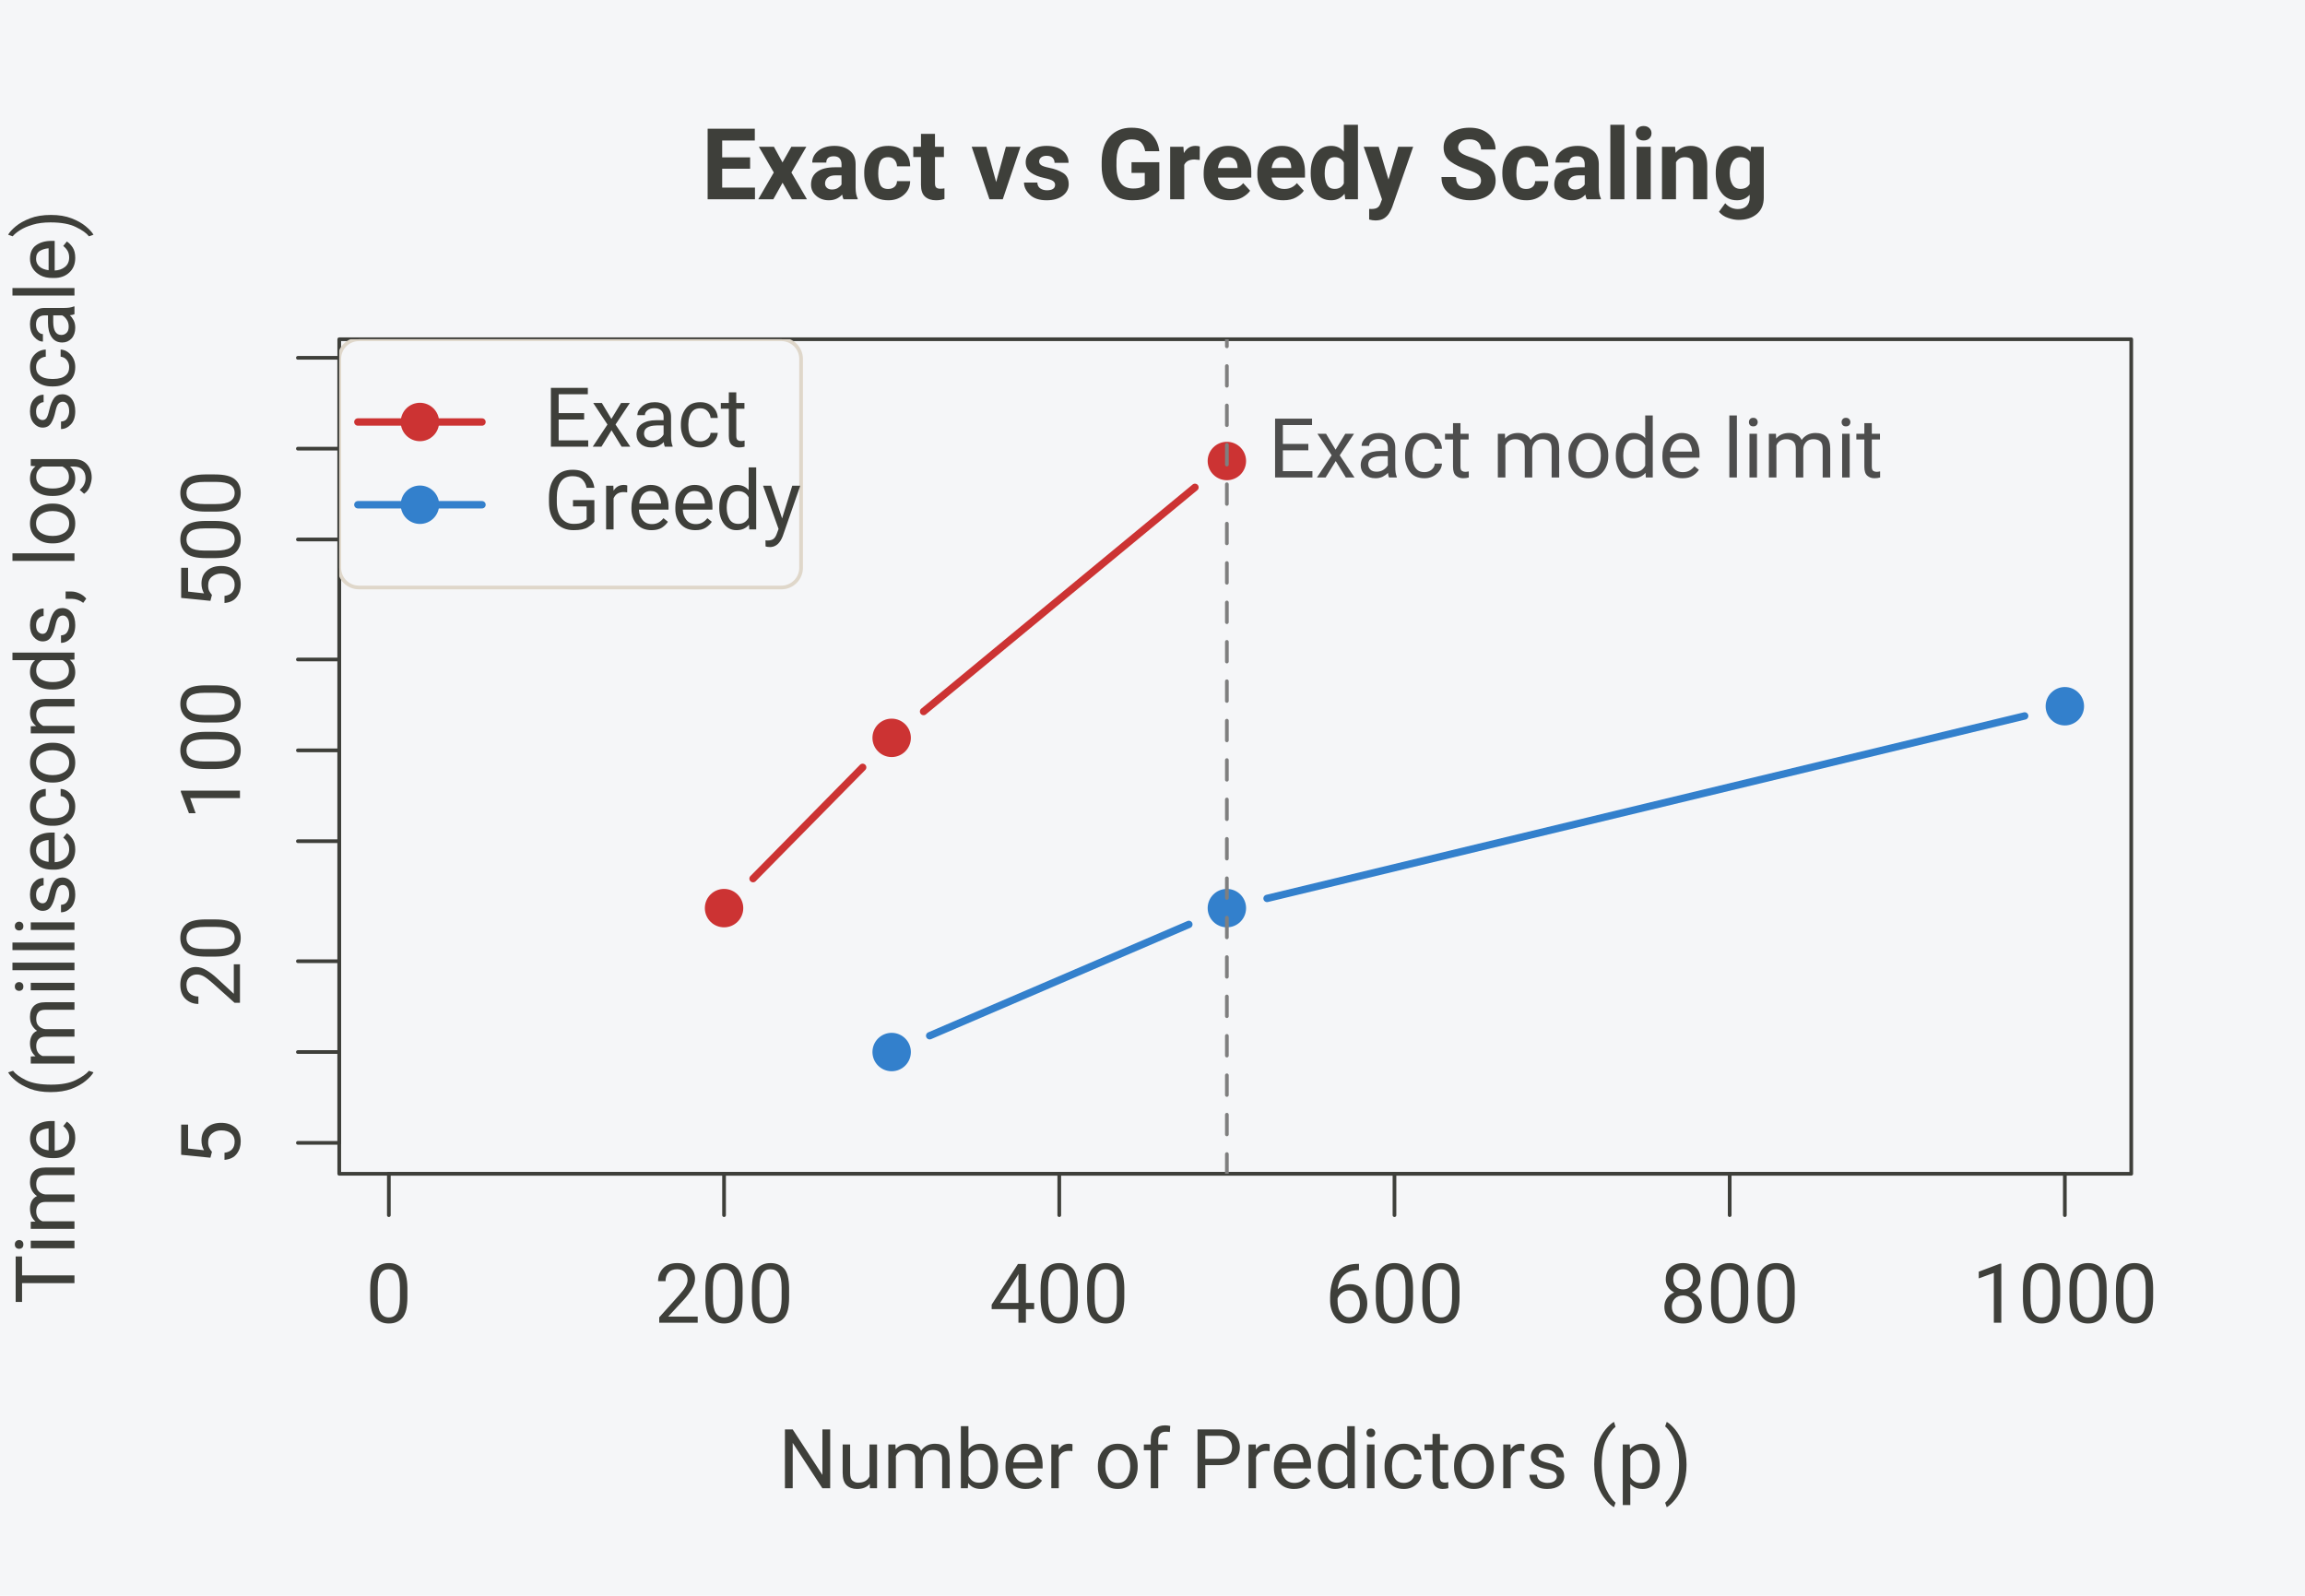
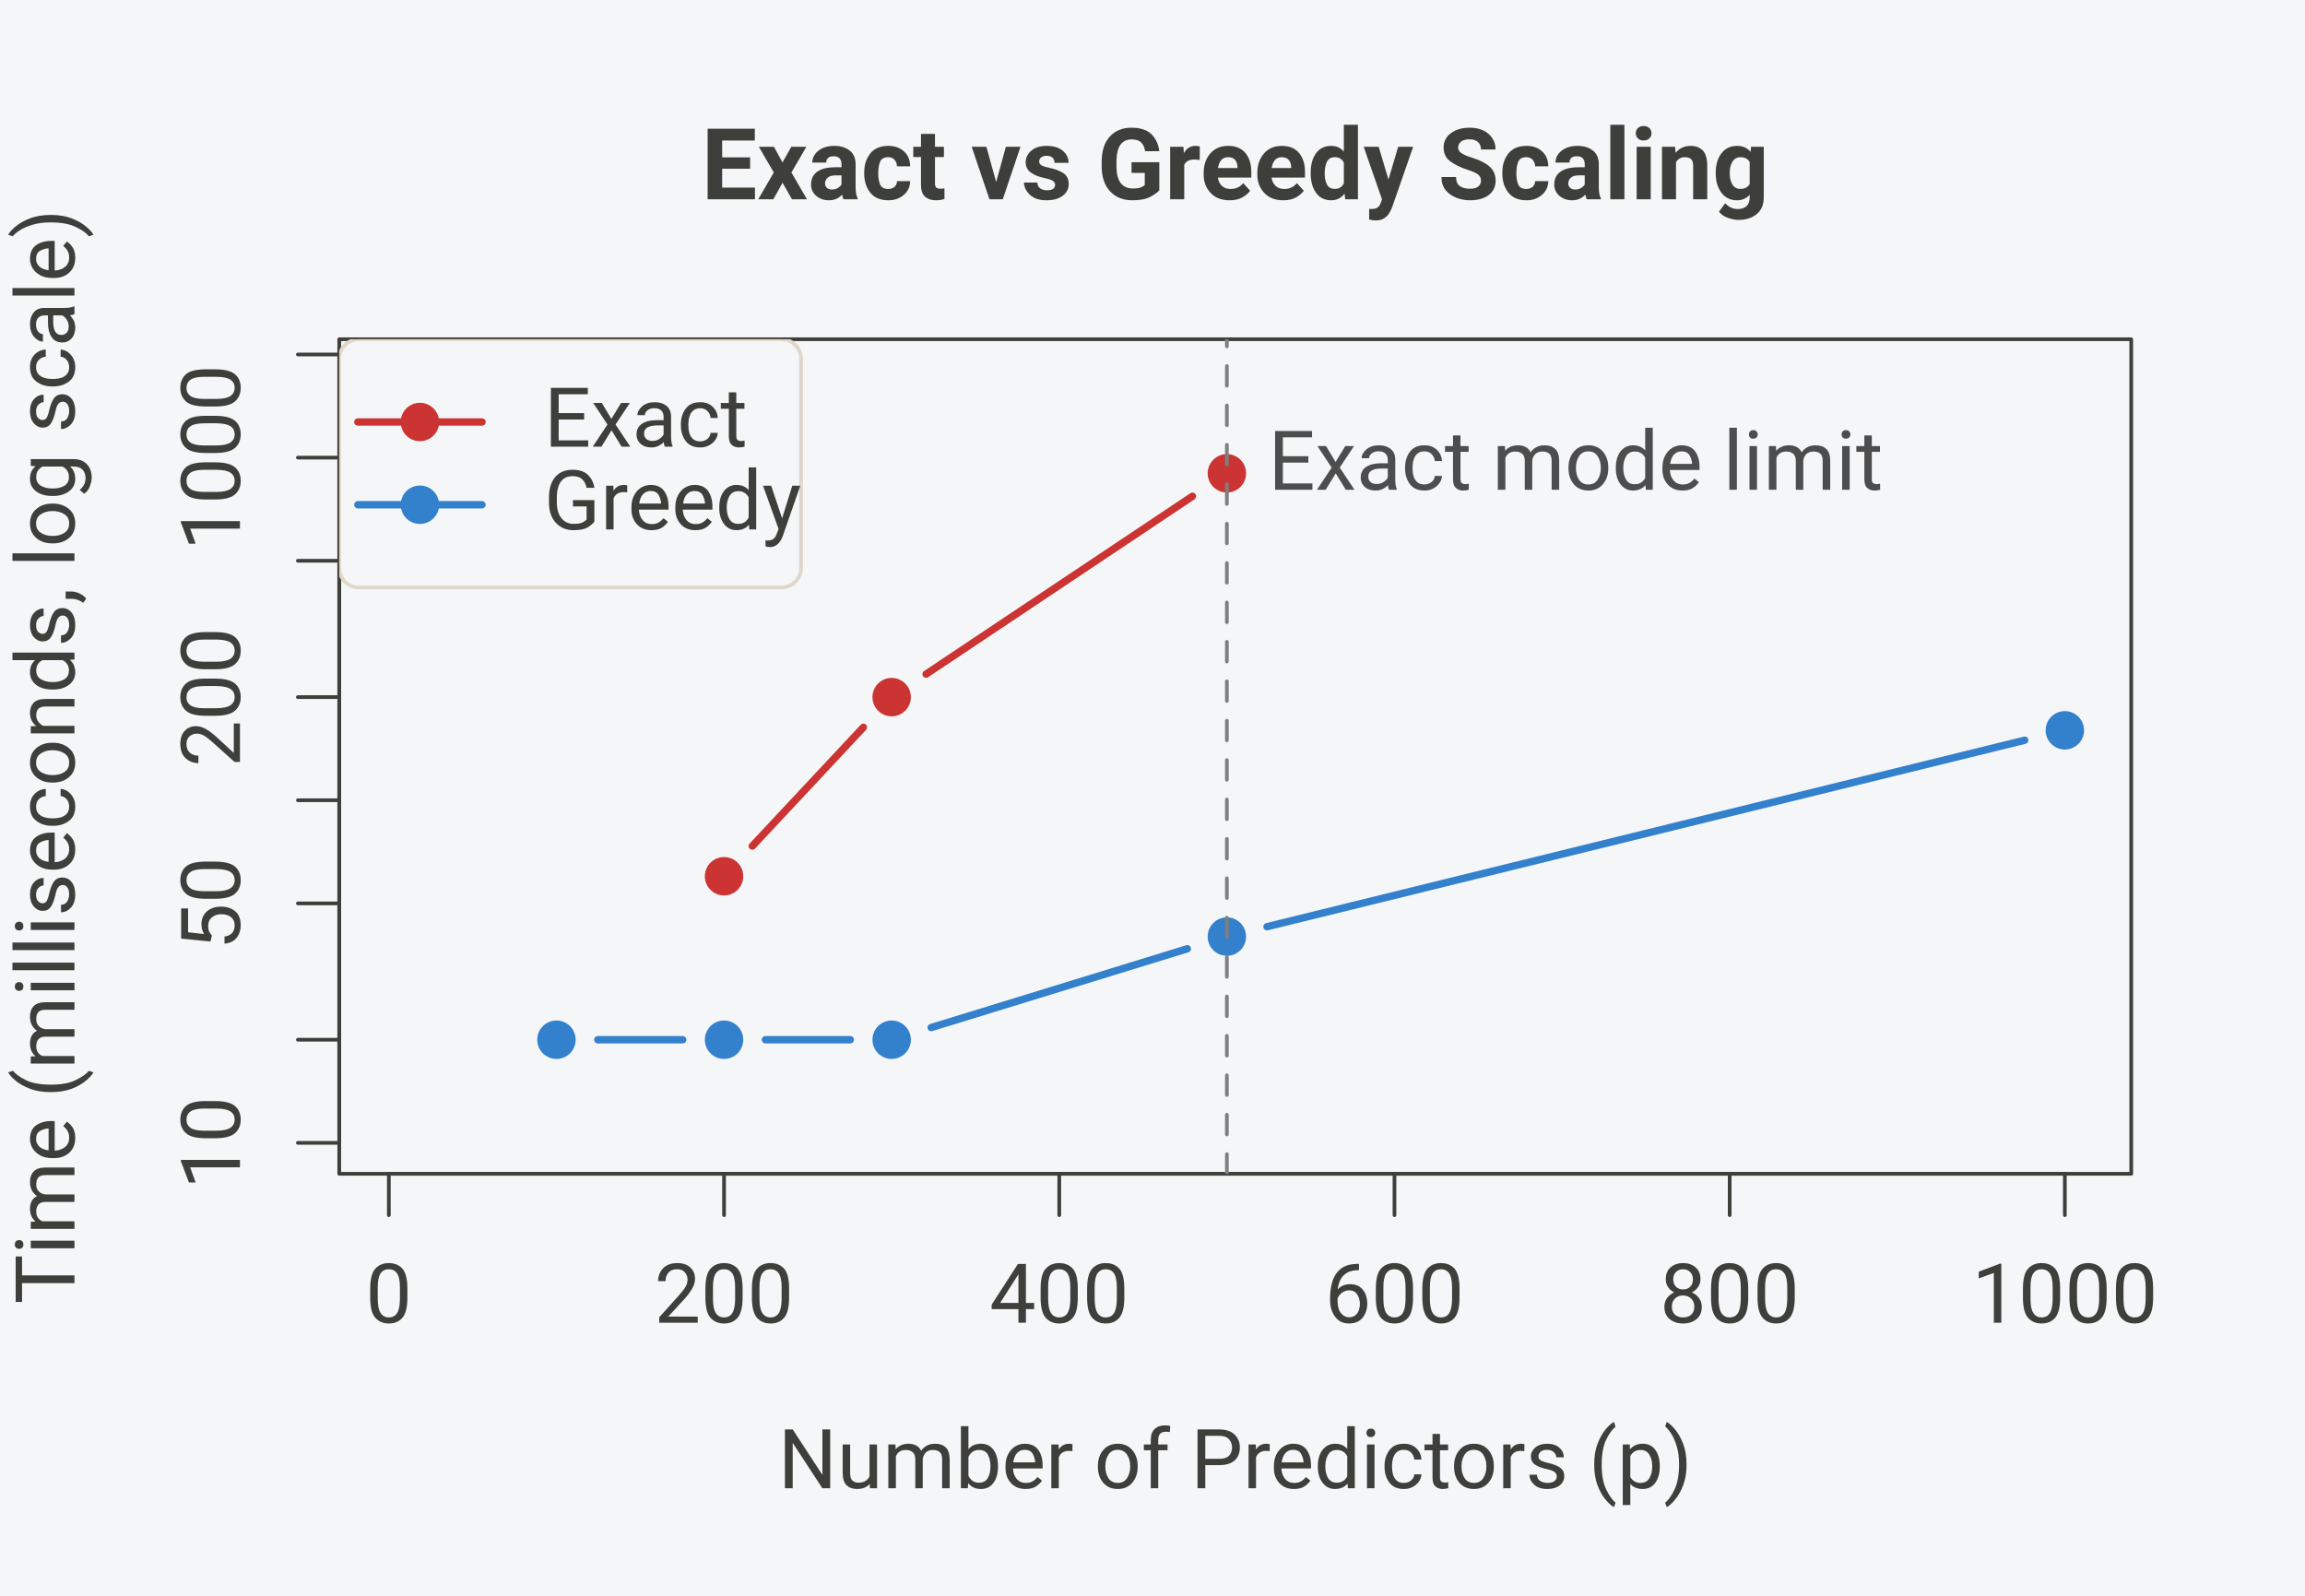
<svg xmlns="http://www.w3.org/2000/svg" width="468.00pt" height="324.00pt" viewBox="0 0 468.00 324.00">
  <g class="svglite">
    <defs>
      <style type="text/css">
    /* theme-aware-processed */
    .svglite line, .svglite polyline, .svglite polygon, .svglite path, .svglite circle {
      fill: none;
      stroke: #3E3F3A;
      stroke-linecap: round;
      stroke-linejoin: round;
      stroke-miterlimit: 10.00;
    }
    .svglite &gt; g &gt; rect {
      fill: none;
      stroke: #3E3F3A;
      stroke-linecap: round;
      stroke-linejoin: round;
      stroke-miterlimit: 10.00;
    }
    .svglite text {
      white-space: pre;
      fill: #3E3F3A;
    }
    .svglite g.glyphgroup path {
      fill: inherit;
      stroke: none;
    }
  </style>
    </defs>
    <rect class="svg-bg" width="100%" height="100%" style="stroke: none; fill: #F5F6F8;" />
    <defs>
      <clipPath id="cpMC4wMHw0NjguMDB8MC4wMHwzMjQuMDA=">
        <rect x="0.00" y="0.00" width="468.00" height="324.00" />
      </clipPath>
    </defs>
    <g clip-path="url(#cpMC4wMHw0NjguMDB8MC4wMHwzMjQuMDA=)">
</g>
    <defs>
      <clipPath id="cpNjguODh8NDMyLjcyfDY4Ljg4fDIzOC4zMg==">
        <rect x="68.88" y="68.88" width="363.84" height="169.44" />
      </clipPath>
    </defs>
    <g clip-path="url(#cpNjguODh8NDMyLjcyfDY4Ljg4fDIzOC4zMg==)">
-       <line x1="188.76" y1="210.29" x2="241.38" y2="187.69" style="stroke-width: 1.50; stroke: #3380CC;" />
-       <line x1="257.26" y1="182.41" x2="411.08" y2="145.36" style="stroke-width: 1.50; stroke: #3380CC;" />
-       <circle cx="181.04" cy="213.60" r="3.15" style="stroke-width: 1.50; stroke: #3380CC; fill: #3380CC;" />
-       <circle cx="249.10" cy="184.38" r="3.15" style="stroke-width: 1.50; stroke: #3380CC; fill: #3380CC;" />
-       <circle cx="419.24" cy="143.39" r="3.15" style="stroke-width: 1.50; stroke: #3380CC; fill: #3380CC;" />
+       <line x1="121.38" y1="211.10" x2="138.61" y2="211.10" style="stroke-width: 1.50; stroke: #3380CC;" />
+       <line x1="155.41" y1="211.10" x2="172.64" y2="211.10" style="stroke-width: 1.50; stroke: #3380CC;" />
+       <line x1="189.07" y1="208.63" x2="241.07" y2="192.63" style="stroke-width: 1.50; stroke: #3380CC;" />
+       <line x1="257.26" y1="188.15" x2="411.09" y2="150.29" style="stroke-width: 1.50; stroke: #3380CC;" />
+       <circle cx="112.98" cy="211.10" r="3.15" style="stroke-width: 1.50; stroke: #3380CC; fill: #3380CC;" />
+       <circle cx="147.01" cy="211.10" r="3.15" style="stroke-width: 1.50; stroke: #3380CC; fill: #3380CC;" />
+       <circle cx="181.04" cy="211.10" r="3.15" style="stroke-width: 1.50; stroke: #3380CC; fill: #3380CC;" />
+       <circle cx="249.10" cy="190.16" r="3.15" style="stroke-width: 1.50; stroke: #3380CC; fill: #3380CC;" />
+       <circle cx="419.24" cy="148.28" r="3.15" style="stroke-width: 1.50; stroke: #3380CC; fill: #3380CC;" />
    </g>
    <g clip-path="url(#cpMC4wMHw0NjguMDB8MC4wMHwzMjQuMDA=)">
      <line x1="78.95" y1="238.32" x2="419.24" y2="238.32" style="stroke-width: 0.75;" />
      <line x1="78.95" y1="238.32" x2="78.95" y2="246.72" style="stroke-width: 0.75;" />
      <line x1="147.01" y1="238.32" x2="147.01" y2="246.72" style="stroke-width: 0.75;" />
      <line x1="215.07" y1="238.32" x2="215.07" y2="246.72" style="stroke-width: 0.75;" />
      <line x1="283.13" y1="238.32" x2="283.13" y2="246.72" style="stroke-width: 0.75;" />
      <line x1="351.19" y1="238.32" x2="351.19" y2="246.72" style="stroke-width: 0.75;" />
      <line x1="419.24" y1="238.32" x2="419.24" y2="246.72" style="stroke-width: 0.75;" />
      <text x="78.95" y="268.56" text-anchor="middle" style="font-size: 1.4em; font-family: &quot;Roboto&quot;, -apple-system, BlinkMacSystemFont, &quot;Segoe UI&quot;, system-ui, sans-serif;">0</text>
      <text x="147.01" y="268.56" text-anchor="middle" style="font-size: 1.4em; font-family: &quot;Roboto&quot;, -apple-system, BlinkMacSystemFont, &quot;Segoe UI&quot;, system-ui, sans-serif;">200</text>
      <text x="215.07" y="268.56" text-anchor="middle" style="font-size: 1.4em; font-family: &quot;Roboto&quot;, -apple-system, BlinkMacSystemFont, &quot;Segoe UI&quot;, system-ui, sans-serif;">400</text>
      <text x="283.13" y="268.56" text-anchor="middle" style="font-size: 1.4em; font-family: &quot;Roboto&quot;, -apple-system, BlinkMacSystemFont, &quot;Segoe UI&quot;, system-ui, sans-serif;">600</text>
      <text x="351.19" y="268.56" text-anchor="middle" style="font-size: 1.4em; font-family: &quot;Roboto&quot;, -apple-system, BlinkMacSystemFont, &quot;Segoe UI&quot;, system-ui, sans-serif;">800</text>
      <text x="419.24" y="268.56" text-anchor="middle" style="font-size: 1.4em; font-family: &quot;Roboto&quot;, -apple-system, BlinkMacSystemFont, &quot;Segoe UI&quot;, system-ui, sans-serif;">1000</text>
-       <line x1="68.88" y1="232.04" x2="68.88" y2="72.65" style="stroke-width: 0.75;" />
+       <line x1="68.88" y1="232.04" x2="68.88" y2="71.97" style="stroke-width: 0.75;" />
      <line x1="68.88" y1="232.04" x2="60.48" y2="232.04" style="stroke-width: 0.75;" />
-       <line x1="68.88" y1="213.60" x2="60.48" y2="213.60" style="stroke-width: 0.75;" />
-       <line x1="68.88" y1="195.16" x2="60.48" y2="195.16" style="stroke-width: 0.75;" />
-       <line x1="68.88" y1="170.79" x2="60.48" y2="170.79" style="stroke-width: 0.75;" />
-       <line x1="68.88" y1="152.35" x2="60.48" y2="152.35" style="stroke-width: 0.75;" />
-       <line x1="68.88" y1="133.90" x2="60.48" y2="133.90" style="stroke-width: 0.75;" />
-       <line x1="68.88" y1="109.53" x2="60.48" y2="109.53" style="stroke-width: 0.75;" />
-       <line x1="68.88" y1="91.09" x2="60.48" y2="91.09" style="stroke-width: 0.75;" />
-       <line x1="68.88" y1="72.65" x2="60.48" y2="72.65" style="stroke-width: 0.75;" />
-       <text transform="translate(48.72,232.04) rotate(-90)" text-anchor="middle" style="font-size: 1.4em; font-family: &quot;Roboto&quot;, -apple-system, BlinkMacSystemFont, &quot;Segoe UI&quot;, system-ui, sans-serif;">5</text>
-       <text transform="translate(48.72,195.16) rotate(-90)" text-anchor="middle" style="font-size: 1.4em; font-family: &quot;Roboto&quot;, -apple-system, BlinkMacSystemFont, &quot;Segoe UI&quot;, system-ui, sans-serif;">20</text>
-       <text transform="translate(48.72,152.35) rotate(-90)" text-anchor="middle" style="font-size: 1.4em; font-family: &quot;Roboto&quot;, -apple-system, BlinkMacSystemFont, &quot;Segoe UI&quot;, system-ui, sans-serif;">100</text>
-       <text transform="translate(48.72,109.53) rotate(-90)" text-anchor="middle" style="font-size: 1.4em; font-family: &quot;Roboto&quot;, -apple-system, BlinkMacSystemFont, &quot;Segoe UI&quot;, system-ui, sans-serif;">500</text>
+       <line x1="68.88" y1="211.10" x2="60.48" y2="211.10" style="stroke-width: 0.75;" />
+       <line x1="68.88" y1="183.42" x2="60.48" y2="183.42" style="stroke-width: 0.75;" />
+       <line x1="68.88" y1="162.48" x2="60.48" y2="162.48" style="stroke-width: 0.75;" />
+       <line x1="68.88" y1="141.54" x2="60.48" y2="141.54" style="stroke-width: 0.75;" />
+       <line x1="68.88" y1="113.85" x2="60.48" y2="113.85" style="stroke-width: 0.75;" />
+       <line x1="68.88" y1="92.91" x2="60.48" y2="92.91" style="stroke-width: 0.75;" />
+       <line x1="68.88" y1="71.97" x2="60.48" y2="71.97" style="stroke-width: 0.75;" />
+       <text transform="translate(48.72,232.04) rotate(-90)" text-anchor="middle" style="font-size: 1.4em; font-family: &quot;Roboto&quot;, -apple-system, BlinkMacSystemFont, &quot;Segoe UI&quot;, system-ui, sans-serif;">10</text>
+       <text transform="translate(48.72,183.42) rotate(-90)" text-anchor="middle" style="font-size: 1.4em; font-family: &quot;Roboto&quot;, -apple-system, BlinkMacSystemFont, &quot;Segoe UI&quot;, system-ui, sans-serif;">50</text>
+       <text transform="translate(48.72,141.54) rotate(-90)" text-anchor="middle" style="font-size: 1.4em; font-family: &quot;Roboto&quot;, -apple-system, BlinkMacSystemFont, &quot;Segoe UI&quot;, system-ui, sans-serif;">200</text>
+       <text transform="translate(48.72,92.91) rotate(-90)" text-anchor="middle" style="font-size: 1.4em; font-family: &quot;Roboto&quot;, -apple-system, BlinkMacSystemFont, &quot;Segoe UI&quot;, system-ui, sans-serif;">1000</text>
      <polygon points="68.88,238.32 432.72,238.32 432.72,68.88 68.88,68.88 " style="stroke-width: 0.75;" />
      <text x="250.80" y="40.46" text-anchor="middle" style="font-size: 1.68em; font-weight: bold; font-family: &quot;Roboto&quot;, -apple-system, BlinkMacSystemFont, &quot;Segoe UI&quot;, system-ui, sans-serif;">Exact vs Greedy Scaling</text>
      <text x="250.80" y="302.16" text-anchor="middle" style="font-size: 1.4em; font-family: &quot;Roboto&quot;, -apple-system, BlinkMacSystemFont, &quot;Segoe UI&quot;, system-ui, sans-serif;">Number of Predictors (p)</text>
      <text transform="translate(15.12,153.60) rotate(-90)" text-anchor="middle" style="font-size: 1.4em; font-family: &quot;Roboto&quot;, -apple-system, BlinkMacSystemFont, &quot;Segoe UI&quot;, system-ui, sans-serif;">Time (milliseconds, log scale)</text>
    </g>
    <g clip-path="url(#cpNjguODh8NDMyLjcyfDY4Ljg4fDIzOC4zMg==)">
-       <line x1="152.90" y1="178.39" x2="175.15" y2="155.80" style="stroke-width: 1.50; stroke: #CC3333;" />
-       <line x1="187.52" y1="144.46" x2="242.62" y2="98.95" style="stroke-width: 1.50; stroke: #CC3333;" />
-       <circle cx="147.01" cy="184.38" r="3.15" style="stroke-width: 1.50; stroke: #CC3333; fill: #CC3333;" />
-       <circle cx="181.04" cy="149.81" r="3.15" style="stroke-width: 1.50; stroke: #CC3333; fill: #CC3333;" />
-       <circle cx="249.10" cy="93.60" r="3.15" style="stroke-width: 1.50; stroke: #CC3333; fill: #CC3333;" />
+       <line x1="152.75" y1="171.78" x2="175.30" y2="147.67" style="stroke-width: 1.50; stroke: #CC3333;" />
+       <line x1="188.03" y1="136.87" x2="242.11" y2="100.76" style="stroke-width: 1.50; stroke: #CC3333;" />
+       <circle cx="147.01" cy="177.91" r="3.15" style="stroke-width: 1.50; stroke: #CC3333; fill: #CC3333;" />
+       <circle cx="181.04" cy="141.54" r="3.15" style="stroke-width: 1.50; stroke: #CC3333; fill: #CC3333;" />
+       <circle cx="249.10" cy="96.10" r="3.15" style="stroke-width: 1.50; stroke: #CC3333; fill: #CC3333;" />
      <line x1="249.10" y1="238.32" x2="249.10" y2="68.88" style="stroke-width: 0.75; stroke: #7F7F7F; stroke-dasharray: 4.00,4.00;" />
-       <text x="257.50" y="96.94" style="font-size: 1.4em;fill: #4D4D4D; font-family: &quot;Roboto&quot;, -apple-system, BlinkMacSystemFont, &quot;Segoe UI&quot;, system-ui, sans-serif;">Exact mode limit</text>
+       <text x="257.50" y="99.44" style="font-size: 1.4em;fill: #4D4D4D; font-family: &quot;Roboto&quot;, -apple-system, BlinkMacSystemFont, &quot;Segoe UI&quot;, system-ui, sans-serif;">Exact mode limit</text>
      <rect rx="4" x="68.88" y="68.88" width="93.77" height="50.40" style="stroke-width: 0.75; stroke: #DFD7CA; fill: #F5F6F8;" />
      <line x1="72.66" y1="85.68" x2="97.86" y2="85.68" style="stroke-width: 1.50; stroke: #CC3333;" />
      <line x1="72.66" y1="102.48" x2="97.86" y2="102.48" style="stroke-width: 1.50; stroke: #3380CC;" />
      <circle cx="85.26" cy="85.68" r="3.15" style="stroke-width: 1.50; stroke: #CC3333; fill: #CC3333;" />
      <circle cx="85.26" cy="102.48" r="3.15" style="stroke-width: 1.50; stroke: #3380CC; fill: #3380CC;" />
      <text x="110.46" y="90.69" style="font-size: 1.4em; font-family: &quot;Roboto&quot;, -apple-system, BlinkMacSystemFont, &quot;Segoe UI&quot;, system-ui, sans-serif;">Exact</text>
      <text x="110.46" y="107.49" style="font-size: 1.4em; font-family: &quot;Roboto&quot;, -apple-system, BlinkMacSystemFont, &quot;Segoe UI&quot;, system-ui, sans-serif;">Greedy</text>
    </g>
  </g>
</svg>
